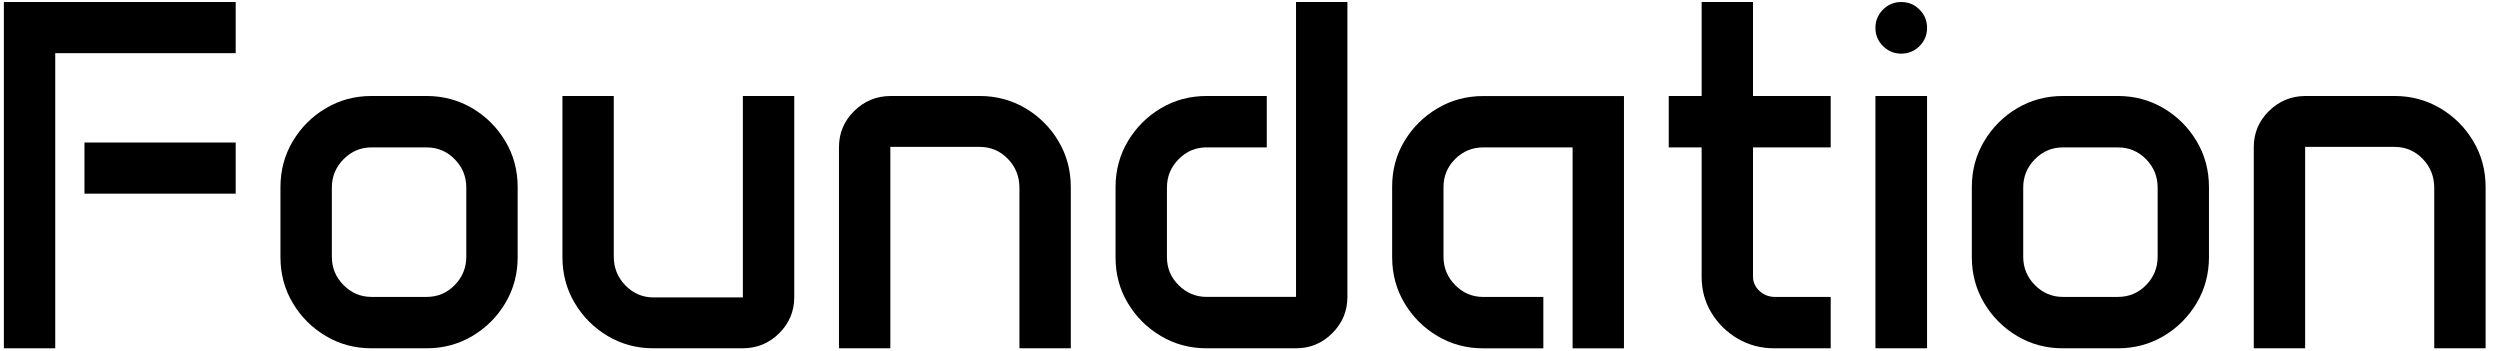
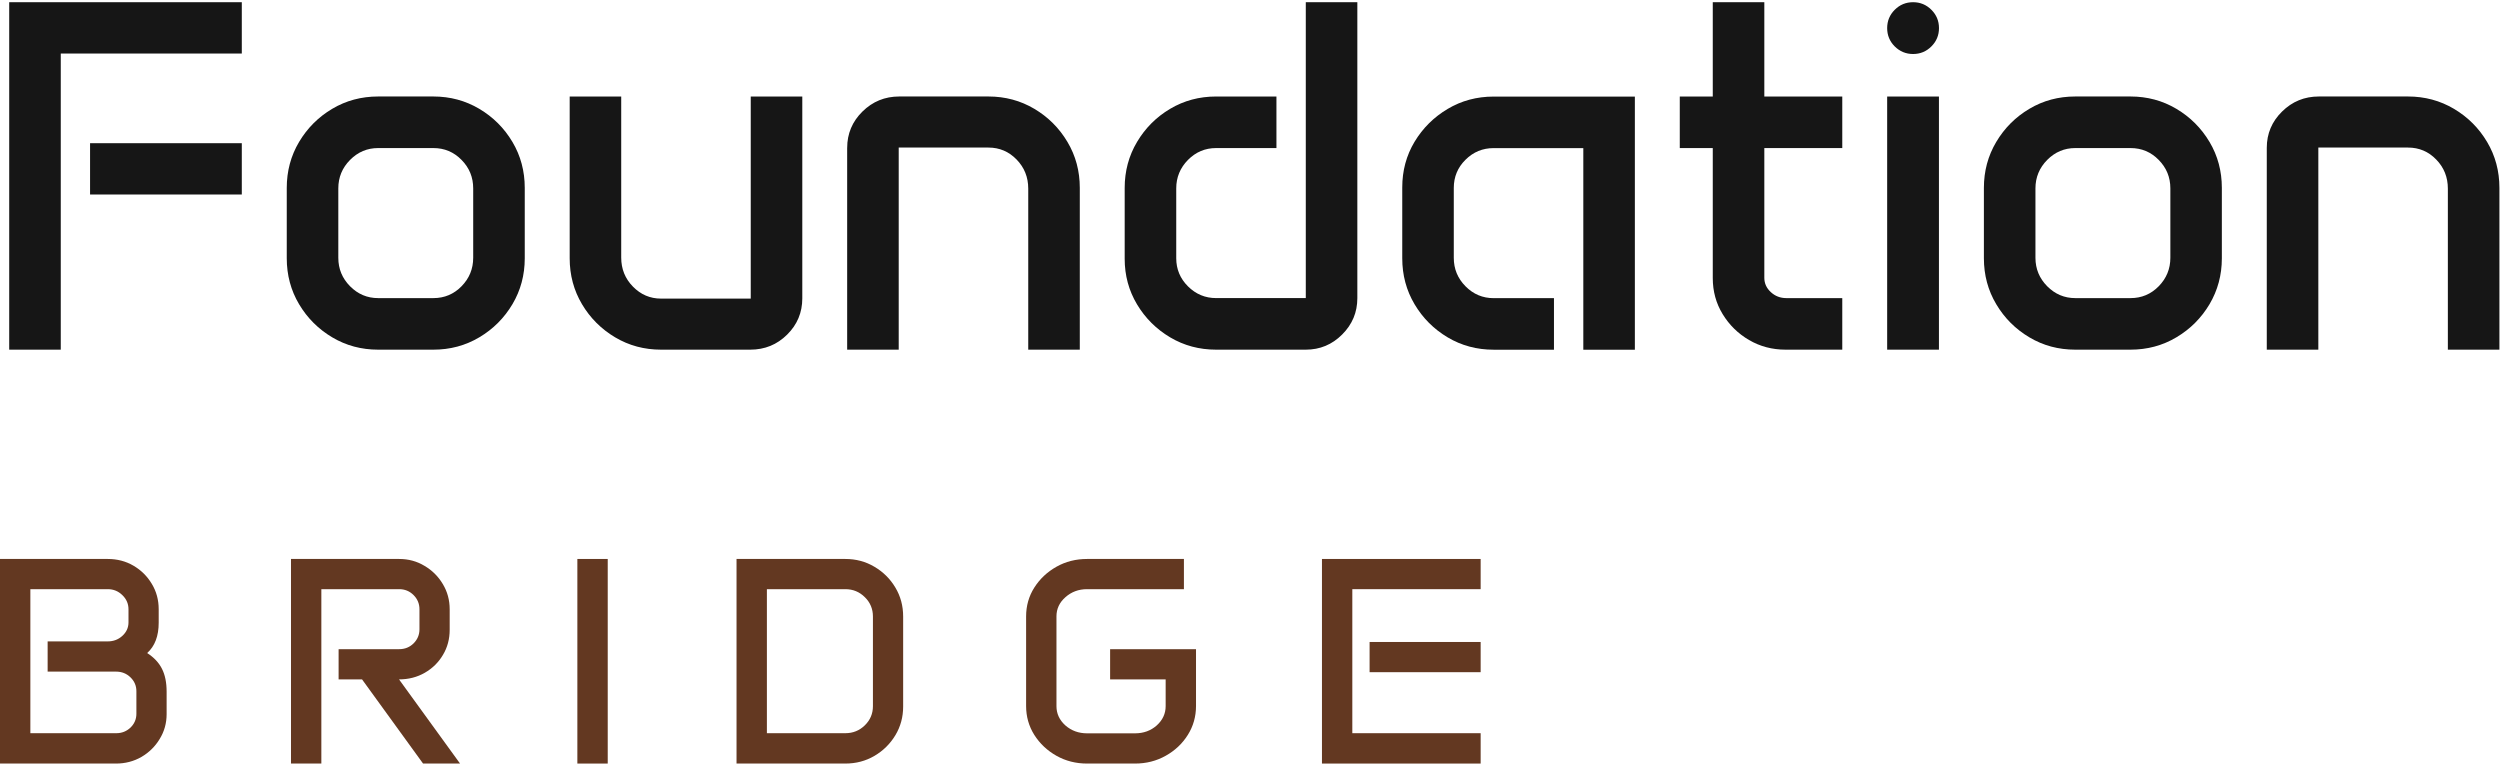
- <svg xmlns="http://www.w3.org/2000/svg" width="157" height="22" viewBox="0 0 157 22" fill="none">
-   <path d="M0.243 0.127H14.801V3.339H3.469V21.873H0.243V0.127ZM5.304 8.95H14.801V12.162H5.304V8.95Z" fill="black" />
-   <path d="M17.613 11.748C17.613 10.698 17.87 9.74 18.385 8.873C18.9 8.007 19.59 7.315 20.458 6.8C21.324 6.285 22.283 6.028 23.334 6.028H26.789C27.839 6.028 28.797 6.287 29.665 6.8C30.53 7.315 31.223 8.005 31.738 8.873C32.253 9.738 32.509 10.698 32.509 11.748V16.152C32.509 17.203 32.253 18.161 31.738 19.028C31.223 19.894 30.532 20.586 29.665 21.101C28.797 21.616 27.839 21.873 26.789 21.873H23.334C22.283 21.873 21.326 21.616 20.458 21.101C19.592 20.586 18.9 19.896 18.385 19.028C17.87 18.163 17.613 17.203 17.613 16.152V11.748ZM20.84 16.123C20.84 16.817 21.085 17.41 21.575 17.904C22.064 18.399 22.651 18.646 23.334 18.646H26.789C27.483 18.646 28.072 18.399 28.555 17.904C29.039 17.41 29.283 16.815 29.283 16.123V11.78C29.283 11.086 29.041 10.493 28.555 9.999C28.072 9.504 27.483 9.257 26.789 9.257H23.334C22.651 9.257 22.064 9.504 21.575 9.999C21.085 10.493 20.84 11.088 20.84 11.78V16.123Z" fill="black" />
-   <path d="M35.319 6.03H38.545V16.108C38.545 16.823 38.789 17.428 39.28 17.928C39.769 18.428 40.356 18.678 41.039 18.678H46.652V6.03H49.879V18.661C49.879 19.549 49.563 20.306 48.93 20.931C48.299 21.559 47.529 21.873 46.621 21.873H41.039C39.989 21.873 39.031 21.616 38.163 21.101C37.298 20.586 36.605 19.896 36.092 19.028C35.577 18.163 35.321 17.203 35.321 16.153V6.03H35.319Z" fill="black" />
-   <path d="M52.688 9.24C52.688 8.354 53.008 7.595 53.645 6.97C54.281 6.342 55.049 6.028 55.946 6.028H61.528C62.578 6.028 63.536 6.287 64.402 6.8C65.268 7.315 65.96 8.005 66.475 8.873C66.99 9.738 67.246 10.698 67.246 11.748V21.873H64.02V11.795C64.02 11.08 63.778 10.475 63.293 9.975C62.807 9.474 62.22 9.225 61.526 9.225H55.913V21.873H52.687V9.24H52.688Z" fill="black" />
-   <path d="M70.057 11.749C70.057 10.698 70.314 9.74 70.829 8.873C71.344 8.007 72.034 7.315 72.901 6.8C73.767 6.285 74.727 6.028 75.777 6.028H79.554V9.255H75.777C75.094 9.255 74.507 9.502 74.018 9.997C73.529 10.492 73.284 11.086 73.284 11.778V16.151C73.284 16.834 73.527 17.421 74.018 17.91C74.509 18.399 75.094 18.645 75.777 18.645H81.39V0.127H84.617V18.646C84.617 19.534 84.301 20.293 83.668 20.924C83.037 21.557 82.276 21.873 81.39 21.873H75.777C74.727 21.873 73.769 21.616 72.901 21.101C72.036 20.586 71.344 19.898 70.829 19.038C70.314 18.176 70.057 17.225 70.057 16.186V11.751V11.749Z" fill="black" />
-   <path d="M87.427 11.719C87.427 10.669 87.684 9.716 88.199 8.86C88.714 8.003 89.404 7.319 90.272 6.804C91.138 6.289 92.097 6.032 93.146 6.032H101.985V21.875H98.759V9.257H93.146C92.463 9.257 91.876 9.498 91.387 9.984C90.898 10.467 90.652 11.056 90.652 11.75V16.125C90.652 16.819 90.898 17.411 91.387 17.906C91.876 18.401 92.463 18.648 93.146 18.648H96.922V21.875H93.146C92.096 21.875 91.138 21.618 90.272 21.103C89.404 20.588 88.714 19.898 88.199 19.03C87.684 18.165 87.427 17.205 87.427 16.154V11.719Z" fill="black" />
-   <path d="M104.797 6.03H106.863V0.127H110.089V6.03H114.968V9.257H110.089V17.377C110.089 17.724 110.224 18.021 110.495 18.272C110.765 18.521 111.09 18.646 111.466 18.646H114.968V21.873H111.42C110.584 21.873 109.822 21.672 109.133 21.269C108.445 20.867 107.895 20.326 107.481 19.649C107.068 18.971 106.863 18.218 106.863 17.393V9.257H104.797V6.03Z" fill="black" />
-   <path d="M117.777 1.748C117.777 1.299 117.936 0.917 118.252 0.602C118.567 0.286 118.949 0.127 119.4 0.127C119.85 0.127 120.23 0.286 120.546 0.602C120.862 0.917 121.02 1.299 121.02 1.748C121.02 2.197 120.862 2.579 120.546 2.894C120.23 3.21 119.848 3.369 119.4 3.369C118.951 3.369 118.569 3.21 118.252 2.894C117.936 2.579 117.777 2.197 117.777 1.748ZM117.777 6.03H121.019V21.873H117.777V6.03Z" fill="black" />
-   <path d="M123.831 11.748C123.831 10.698 124.088 9.74 124.603 8.873C125.118 8.007 125.808 7.315 126.675 6.8C127.541 6.285 128.501 6.028 129.549 6.028H133.005C134.055 6.028 135.013 6.287 135.879 6.8C136.744 7.315 137.437 8.005 137.952 8.873C138.467 9.738 138.723 10.698 138.723 11.748V16.152C138.723 17.203 138.465 18.161 137.952 19.028C137.437 19.894 136.746 20.586 135.879 21.101C135.013 21.616 134.053 21.873 133.005 21.873H129.549C128.499 21.873 127.541 21.616 126.675 21.101C125.808 20.586 125.118 19.896 124.603 19.028C124.088 18.163 123.831 17.203 123.831 16.152V11.748ZM127.058 16.123C127.058 16.817 127.303 17.41 127.792 17.904C128.281 18.399 128.868 18.646 129.551 18.646H133.007C133.701 18.646 134.289 18.399 134.773 17.904C135.257 17.41 135.5 16.815 135.5 16.123V11.78C135.5 11.086 135.258 10.493 134.773 9.999C134.289 9.504 133.701 9.257 133.007 9.257H129.551C128.868 9.257 128.281 9.504 127.792 9.999C127.303 10.493 127.058 11.088 127.058 11.78V16.123Z" fill="black" />
-   <path d="M141.537 9.24C141.537 8.354 141.856 7.595 142.493 6.97C143.13 6.342 143.897 6.028 144.794 6.028H150.376C151.427 6.028 152.384 6.287 153.252 6.8C154.118 7.315 154.81 8.005 155.325 8.873C155.84 9.738 156.096 10.698 156.096 11.748V21.873H152.87V11.795C152.87 11.08 152.628 10.475 152.143 9.975C151.659 9.474 151.07 9.225 150.376 9.225H144.763V21.873H141.537V9.24Z" fill="black" />
+ <svg xmlns="http://www.w3.org/2000/svg" width="111" height="34" viewBox="0 0 111 34" fill="none">
+   <path d="M0.409 0.098H10.736V2.377H2.698V15.525H0.409V0.098ZM3.999 6.358H10.736V8.636H3.999V6.358Z" fill="#161616" />
+   <path d="M12.732 8.342C12.732 7.597 12.914 6.918 13.279 6.302C13.645 5.688 14.134 5.197 14.75 4.832C15.364 4.466 16.045 4.284 16.79 4.284H19.241C19.986 4.284 20.666 4.468 21.281 4.832C21.895 5.197 22.387 5.687 22.752 6.302C23.117 6.916 23.299 7.597 23.299 8.342V11.467C23.299 12.212 23.117 12.891 22.752 13.507C22.387 14.121 21.897 14.612 21.281 14.977C20.666 15.343 19.986 15.525 19.241 15.525H16.79C16.045 15.525 15.365 15.343 14.75 14.977C14.136 14.612 13.645 14.122 13.279 13.507C12.914 12.893 12.732 12.212 12.732 11.467V8.342ZM15.021 11.446C15.021 11.938 15.195 12.358 15.542 12.709C15.889 13.06 16.305 13.236 16.79 13.236H19.241C19.734 13.236 20.151 13.06 20.494 12.709C20.837 12.358 21.01 11.937 21.01 11.446V8.364C21.01 7.872 20.839 7.452 20.494 7.101C20.151 6.75 19.734 6.574 19.241 6.574H16.79C16.305 6.574 15.889 6.75 15.542 7.101C15.195 7.452 15.021 7.873 15.021 8.364V11.446Z" fill="#161616" />
+   <path d="M25.293 4.286H27.582V11.435C27.582 11.942 27.755 12.372 28.103 12.726C28.45 13.081 28.866 13.258 29.351 13.258H33.333V4.286H35.622V13.246C35.622 13.876 35.398 14.413 34.949 14.857C34.501 15.302 33.955 15.525 33.311 15.525H29.351C28.606 15.525 27.926 15.343 27.311 14.977C26.697 14.612 26.206 14.122 25.841 13.507C25.476 12.893 25.294 12.212 25.294 11.467V4.286H25.293Z" fill="#161616" />
+   <path d="M37.615 6.563C37.615 5.934 37.842 5.396 38.293 4.952C38.745 4.507 39.29 4.284 39.926 4.284H43.886C44.631 4.284 45.311 4.468 45.925 4.832C46.539 5.197 47.03 5.687 47.395 6.302C47.761 6.916 47.943 7.597 47.943 8.342V15.525H45.654V8.375C45.654 7.868 45.482 7.439 45.138 7.084C44.794 6.729 44.377 6.552 43.885 6.552H39.903V15.525H37.614V6.563H37.615Z" fill="#161616" />
+   <path d="M49.936 8.343C49.936 7.598 50.118 6.918 50.484 6.303C50.849 5.688 51.339 5.197 51.954 4.832C52.569 4.467 53.249 4.285 53.995 4.285H56.674V6.574H53.995C53.51 6.574 53.093 6.749 52.746 7.1C52.4 7.451 52.225 7.873 52.225 8.364V11.466C52.225 11.95 52.398 12.367 52.746 12.714C53.095 13.061 53.51 13.235 53.995 13.235H57.977V0.098H60.266V13.236C60.266 13.866 60.042 14.404 59.592 14.852C59.145 15.301 58.605 15.525 57.977 15.525H53.995C53.249 15.525 52.57 15.343 51.954 14.978C51.34 14.613 50.849 14.124 50.484 13.514C50.118 12.902 49.936 12.228 49.936 11.491V8.344V8.343Z" fill="#161616" />
+   <path d="M62.26 8.323C62.26 7.577 62.442 6.902 62.807 6.294C63.173 5.687 63.662 5.201 64.278 4.835C64.892 4.47 65.573 4.288 66.317 4.288H72.588V15.527H70.299V6.576H66.317C65.832 6.576 65.416 6.747 65.069 7.092C64.722 7.435 64.548 7.852 64.548 8.345V11.448C64.548 11.941 64.722 12.361 65.069 12.712C65.416 13.063 65.832 13.238 66.317 13.238H68.996V15.527H66.317C65.572 15.527 64.892 15.345 64.278 14.98C63.662 14.614 63.173 14.125 62.807 13.509C62.442 12.895 62.26 12.214 62.26 11.469V8.323Z" fill="#161616" />
+   <path d="M74.582 4.286H76.047V0.098H78.336V4.286H81.797V6.575H78.336V12.335C78.336 12.582 78.432 12.792 78.624 12.97C78.815 13.147 79.046 13.236 79.313 13.236H81.797V15.525H79.28C78.687 15.525 78.146 15.382 77.658 15.097C77.169 14.812 76.779 14.428 76.486 13.947C76.192 13.467 76.047 12.932 76.047 12.347V6.575H74.582V4.286Z" fill="#161616" />
+   <path d="M83.79 1.248C83.79 0.93 83.902 0.659 84.126 0.435C84.35 0.211 84.621 0.098 84.941 0.098C85.26 0.098 85.53 0.211 85.754 0.435C85.978 0.659 86.091 0.93 86.091 1.248C86.091 1.566 85.978 1.837 85.754 2.061C85.53 2.285 85.259 2.398 84.941 2.398C84.623 2.398 84.352 2.285 84.126 2.061C83.902 1.837 83.79 1.566 83.79 1.248ZM83.79 4.286H86.089V15.525H83.79V4.286Z" fill="#161616" />
+   <path d="M88.085 8.342C88.085 7.597 88.267 6.918 88.633 6.302C88.998 5.688 89.488 5.197 90.103 4.832C90.717 4.466 91.398 4.284 92.142 4.284H94.593C95.338 4.284 96.018 4.468 96.632 4.832C97.246 5.197 97.737 5.687 98.103 6.302C98.468 6.916 98.65 7.597 98.65 8.342V11.467C98.65 12.212 98.467 12.891 98.103 13.507C97.737 14.121 97.248 14.612 96.632 14.977C96.018 15.343 95.337 15.525 94.593 15.525H92.142C91.397 15.525 90.717 15.343 90.103 14.977C89.488 14.612 88.998 14.122 88.633 13.507C88.267 12.893 88.085 12.212 88.085 11.467V8.342ZM90.374 11.446C90.374 11.938 90.549 12.358 90.895 12.709C91.243 13.06 91.659 13.236 92.143 13.236H94.595C95.087 13.236 95.505 13.06 95.848 12.709C96.191 12.358 96.364 11.937 96.364 11.446V8.364C96.364 7.872 96.192 7.452 95.848 7.101C95.505 6.75 95.087 6.574 94.595 6.574H92.143C91.659 6.574 91.243 6.75 90.895 7.101C90.549 7.452 90.374 7.873 90.374 8.364V11.446Z" fill="#161616" />
+   <path d="M100.645 6.563C100.645 5.934 100.872 5.396 101.324 4.952C101.775 4.507 102.32 4.284 102.957 4.284H106.916C107.661 4.284 108.341 4.468 108.956 4.832C109.571 5.197 110.062 5.687 110.427 6.302C110.792 6.916 110.974 7.597 110.974 8.342V15.525H108.685V8.375C108.685 7.868 108.514 7.439 108.169 7.084C107.826 6.729 107.409 6.552 106.916 6.552H102.934V15.525H100.645V6.563Z" fill="#161616" />
+   <path d="M58.695 24.818H65.741V26.159H60.043V32.554H65.741V33.902H58.695V24.818ZM60.81 28.504H65.741V29.845H60.81V28.504Z" fill="#633821" />
+   <path d="M45.559 27.373C45.559 26.9 45.68 26.472 45.923 26.089C46.17 25.701 46.498 25.393 46.907 25.163C47.315 24.933 47.769 24.818 48.267 24.818H52.566V26.159H48.267C47.892 26.159 47.571 26.278 47.303 26.517C47.038 26.751 46.907 27.034 46.907 27.366V31.353C46.907 31.685 47.038 31.97 47.303 32.209C47.571 32.443 47.892 32.56 48.267 32.56H50.395C50.773 32.56 51.095 32.443 51.359 32.209C51.623 31.97 51.755 31.685 51.755 31.353V30.165H49.289V28.823H53.103V31.346C53.103 31.815 52.982 32.243 52.739 32.63C52.496 33.018 52.168 33.327 51.755 33.557C51.346 33.787 50.893 33.902 50.395 33.902H48.267C47.769 33.902 47.315 33.787 46.907 33.557C46.498 33.327 46.17 33.018 45.923 32.63C45.68 32.243 45.559 31.815 45.559 31.346V27.373Z" fill="#633821" />
+   <path d="M32.702 24.818H37.532C38.005 24.818 38.435 24.933 38.822 25.163C39.214 25.393 39.525 25.701 39.755 26.089C39.985 26.472 40.1 26.9 40.1 27.373V31.372C40.1 31.836 39.985 32.26 39.755 32.643C39.525 33.026 39.214 33.333 38.822 33.563C38.435 33.789 38.005 33.902 37.532 33.902H32.702V24.818ZM37.532 32.554C37.873 32.554 38.162 32.437 38.401 32.202C38.639 31.968 38.758 31.685 38.758 31.353V27.373C38.758 27.037 38.639 26.751 38.401 26.517C38.162 26.278 37.873 26.159 37.532 26.159H34.05V32.554H37.532Z" fill="#633821" />
+   <path d="M25.635 24.818H26.983V33.902H25.635V24.818Z" fill="#633821" />
+   <path d="M12.92 24.818H17.724C18.137 24.818 18.511 24.92 18.848 25.124C19.189 25.324 19.459 25.593 19.659 25.929C19.863 26.266 19.966 26.64 19.966 27.053V27.961C19.966 28.374 19.866 28.746 19.666 29.079C19.47 29.411 19.201 29.675 18.861 29.871C18.52 30.067 18.139 30.165 17.717 30.165L20.426 33.902H18.784L16.075 30.165H15.034V28.823H17.724C17.975 28.823 18.188 28.738 18.362 28.567C18.537 28.393 18.624 28.184 18.624 27.942V27.053C18.624 26.806 18.537 26.596 18.362 26.421C18.188 26.247 17.975 26.159 17.724 26.159H14.268V33.902H12.92V24.818Z" fill="#633821" />
+   <path d="M0 24.818H4.785C5.206 24.818 5.588 24.918 5.928 25.118C6.269 25.318 6.539 25.586 6.74 25.923C6.944 26.259 7.046 26.636 7.046 27.053V27.648C7.046 28.24 6.876 28.689 6.535 28.995C6.838 29.191 7.057 29.426 7.193 29.698C7.329 29.966 7.398 30.303 7.398 30.708V31.71C7.398 32.111 7.295 32.477 7.091 32.809C6.891 33.142 6.62 33.408 6.28 33.608C5.939 33.804 5.562 33.902 5.149 33.902H0V24.818ZM5.162 32.554C5.409 32.554 5.619 32.471 5.794 32.305C5.969 32.134 6.056 31.93 6.056 31.691V30.688C6.056 30.45 5.969 30.245 5.794 30.075C5.619 29.905 5.407 29.82 5.155 29.82H2.115V28.478H4.785C5.036 28.478 5.251 28.397 5.43 28.235C5.613 28.069 5.705 27.869 5.705 27.635V27.053C5.705 26.806 5.613 26.596 5.43 26.421C5.251 26.247 5.036 26.159 4.785 26.159H1.348V32.554H5.162Z" fill="#633821" />
</svg>
